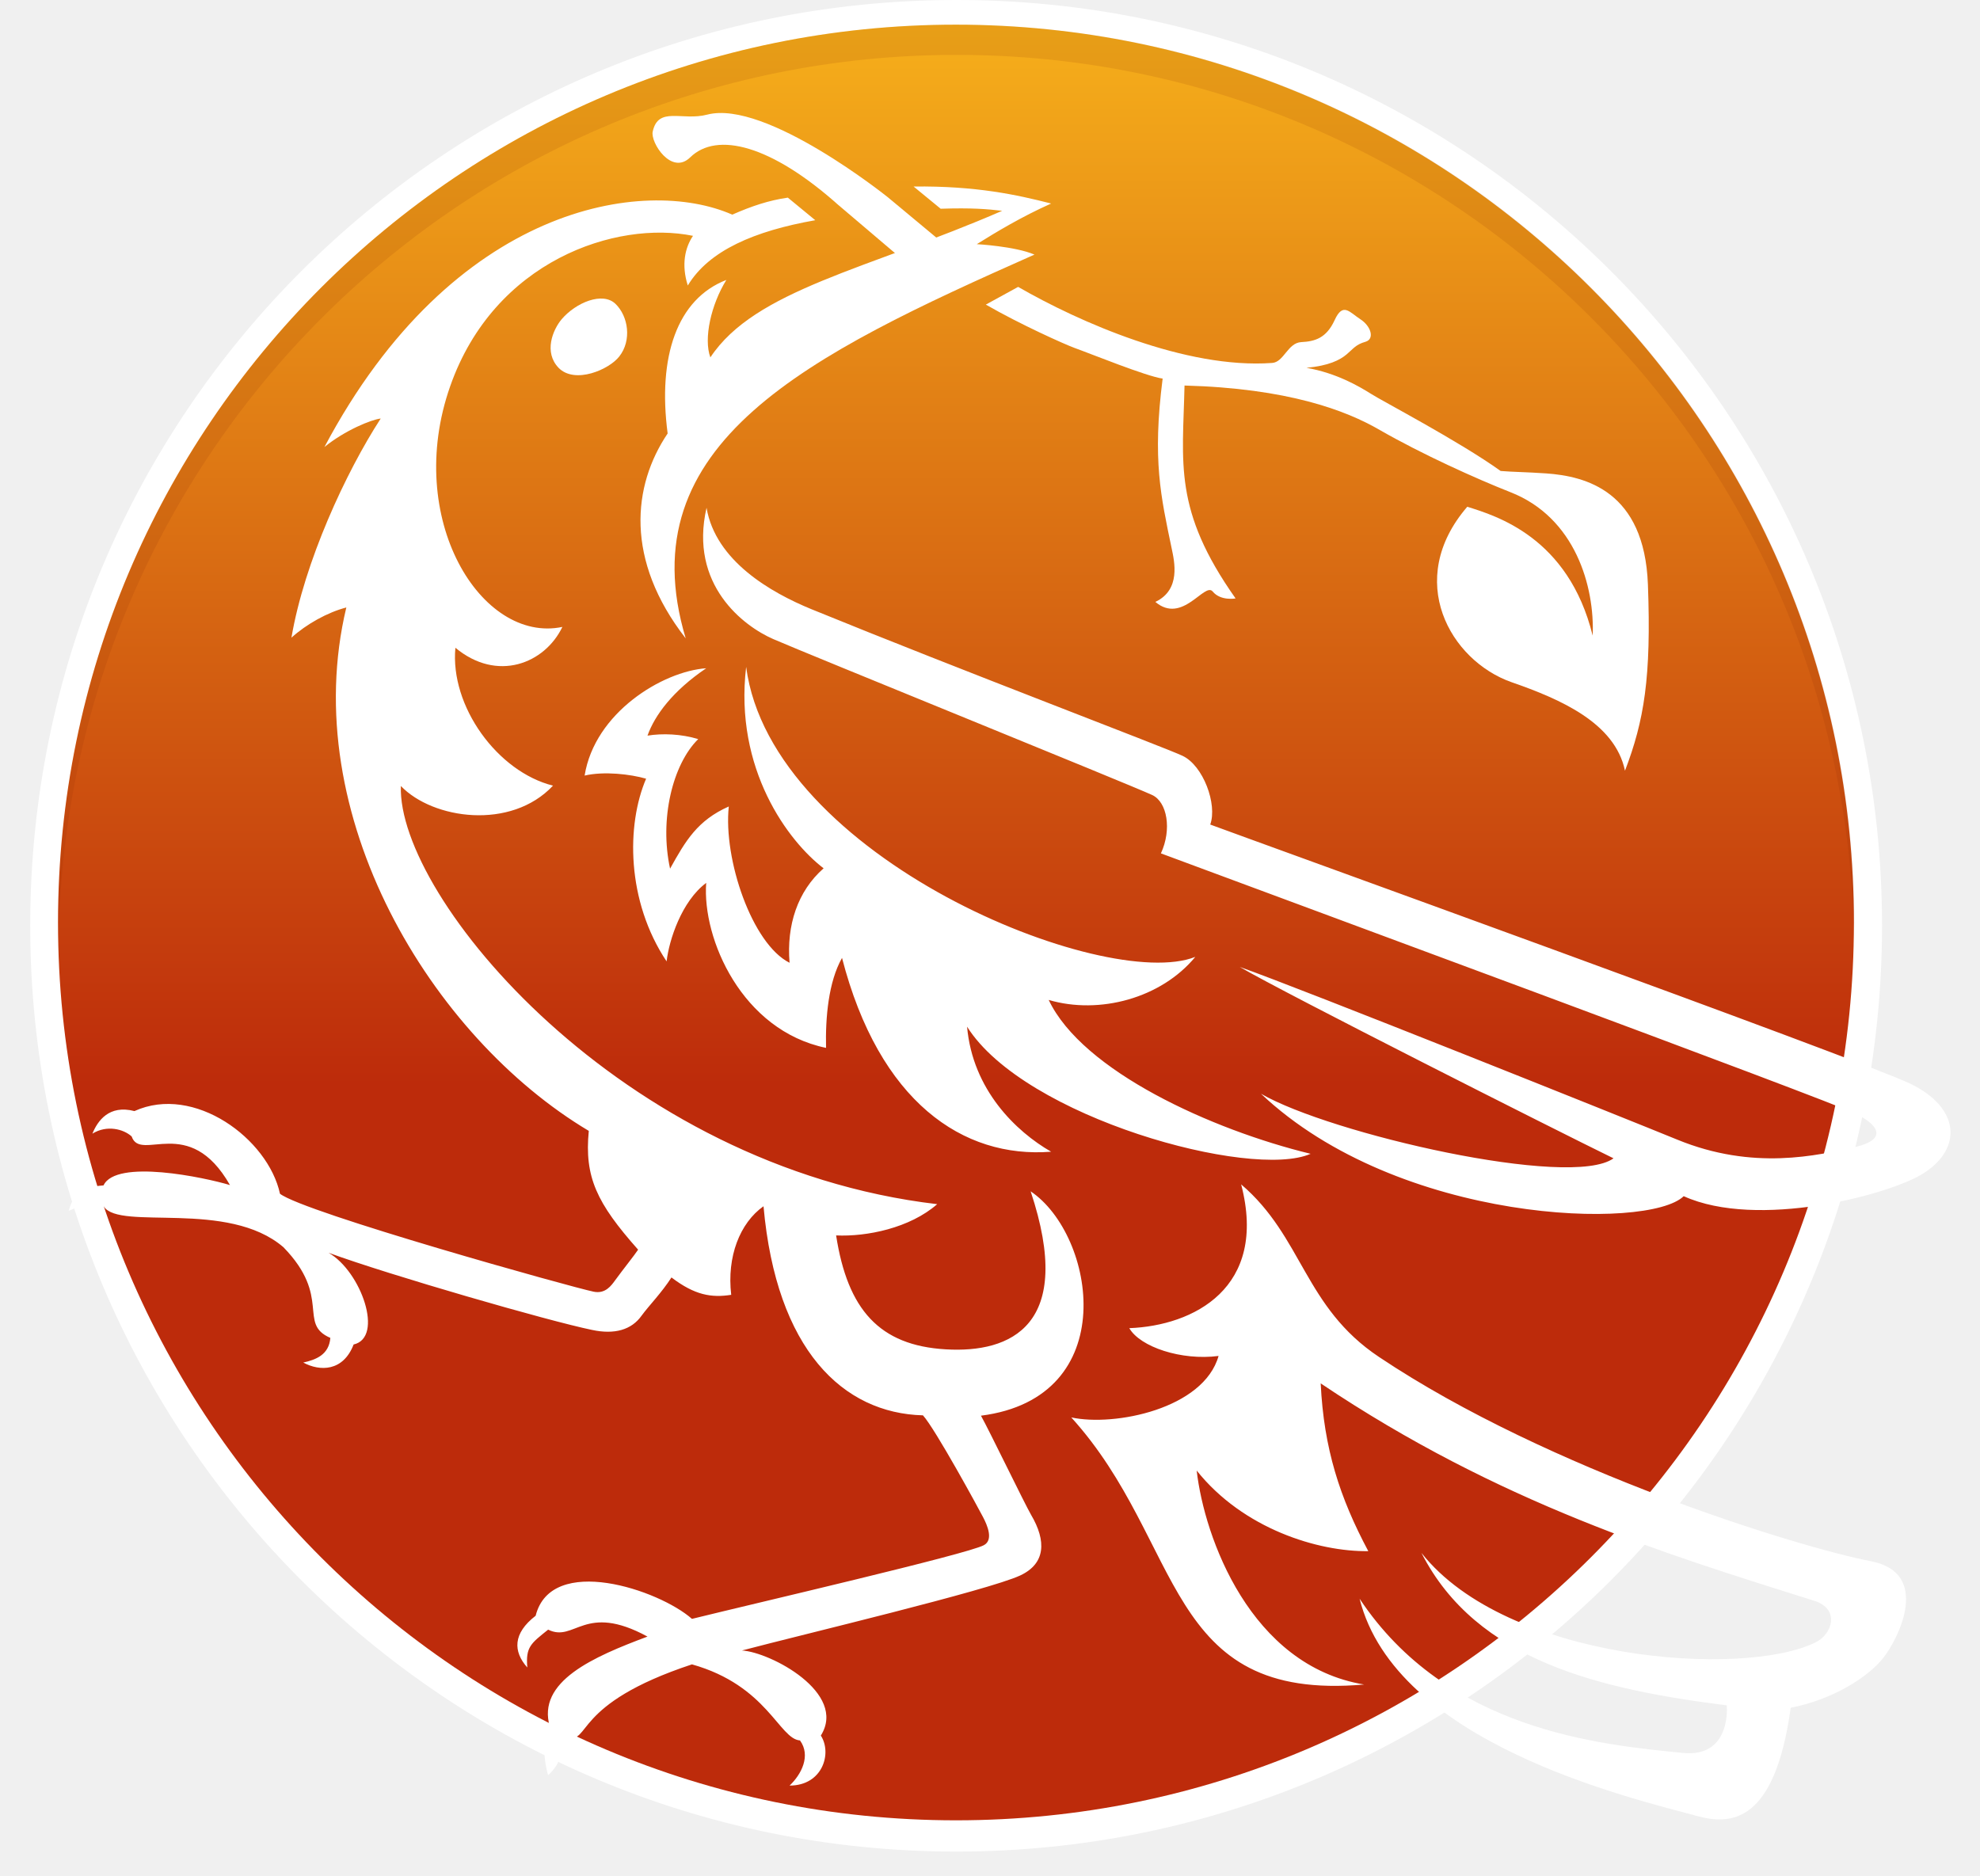
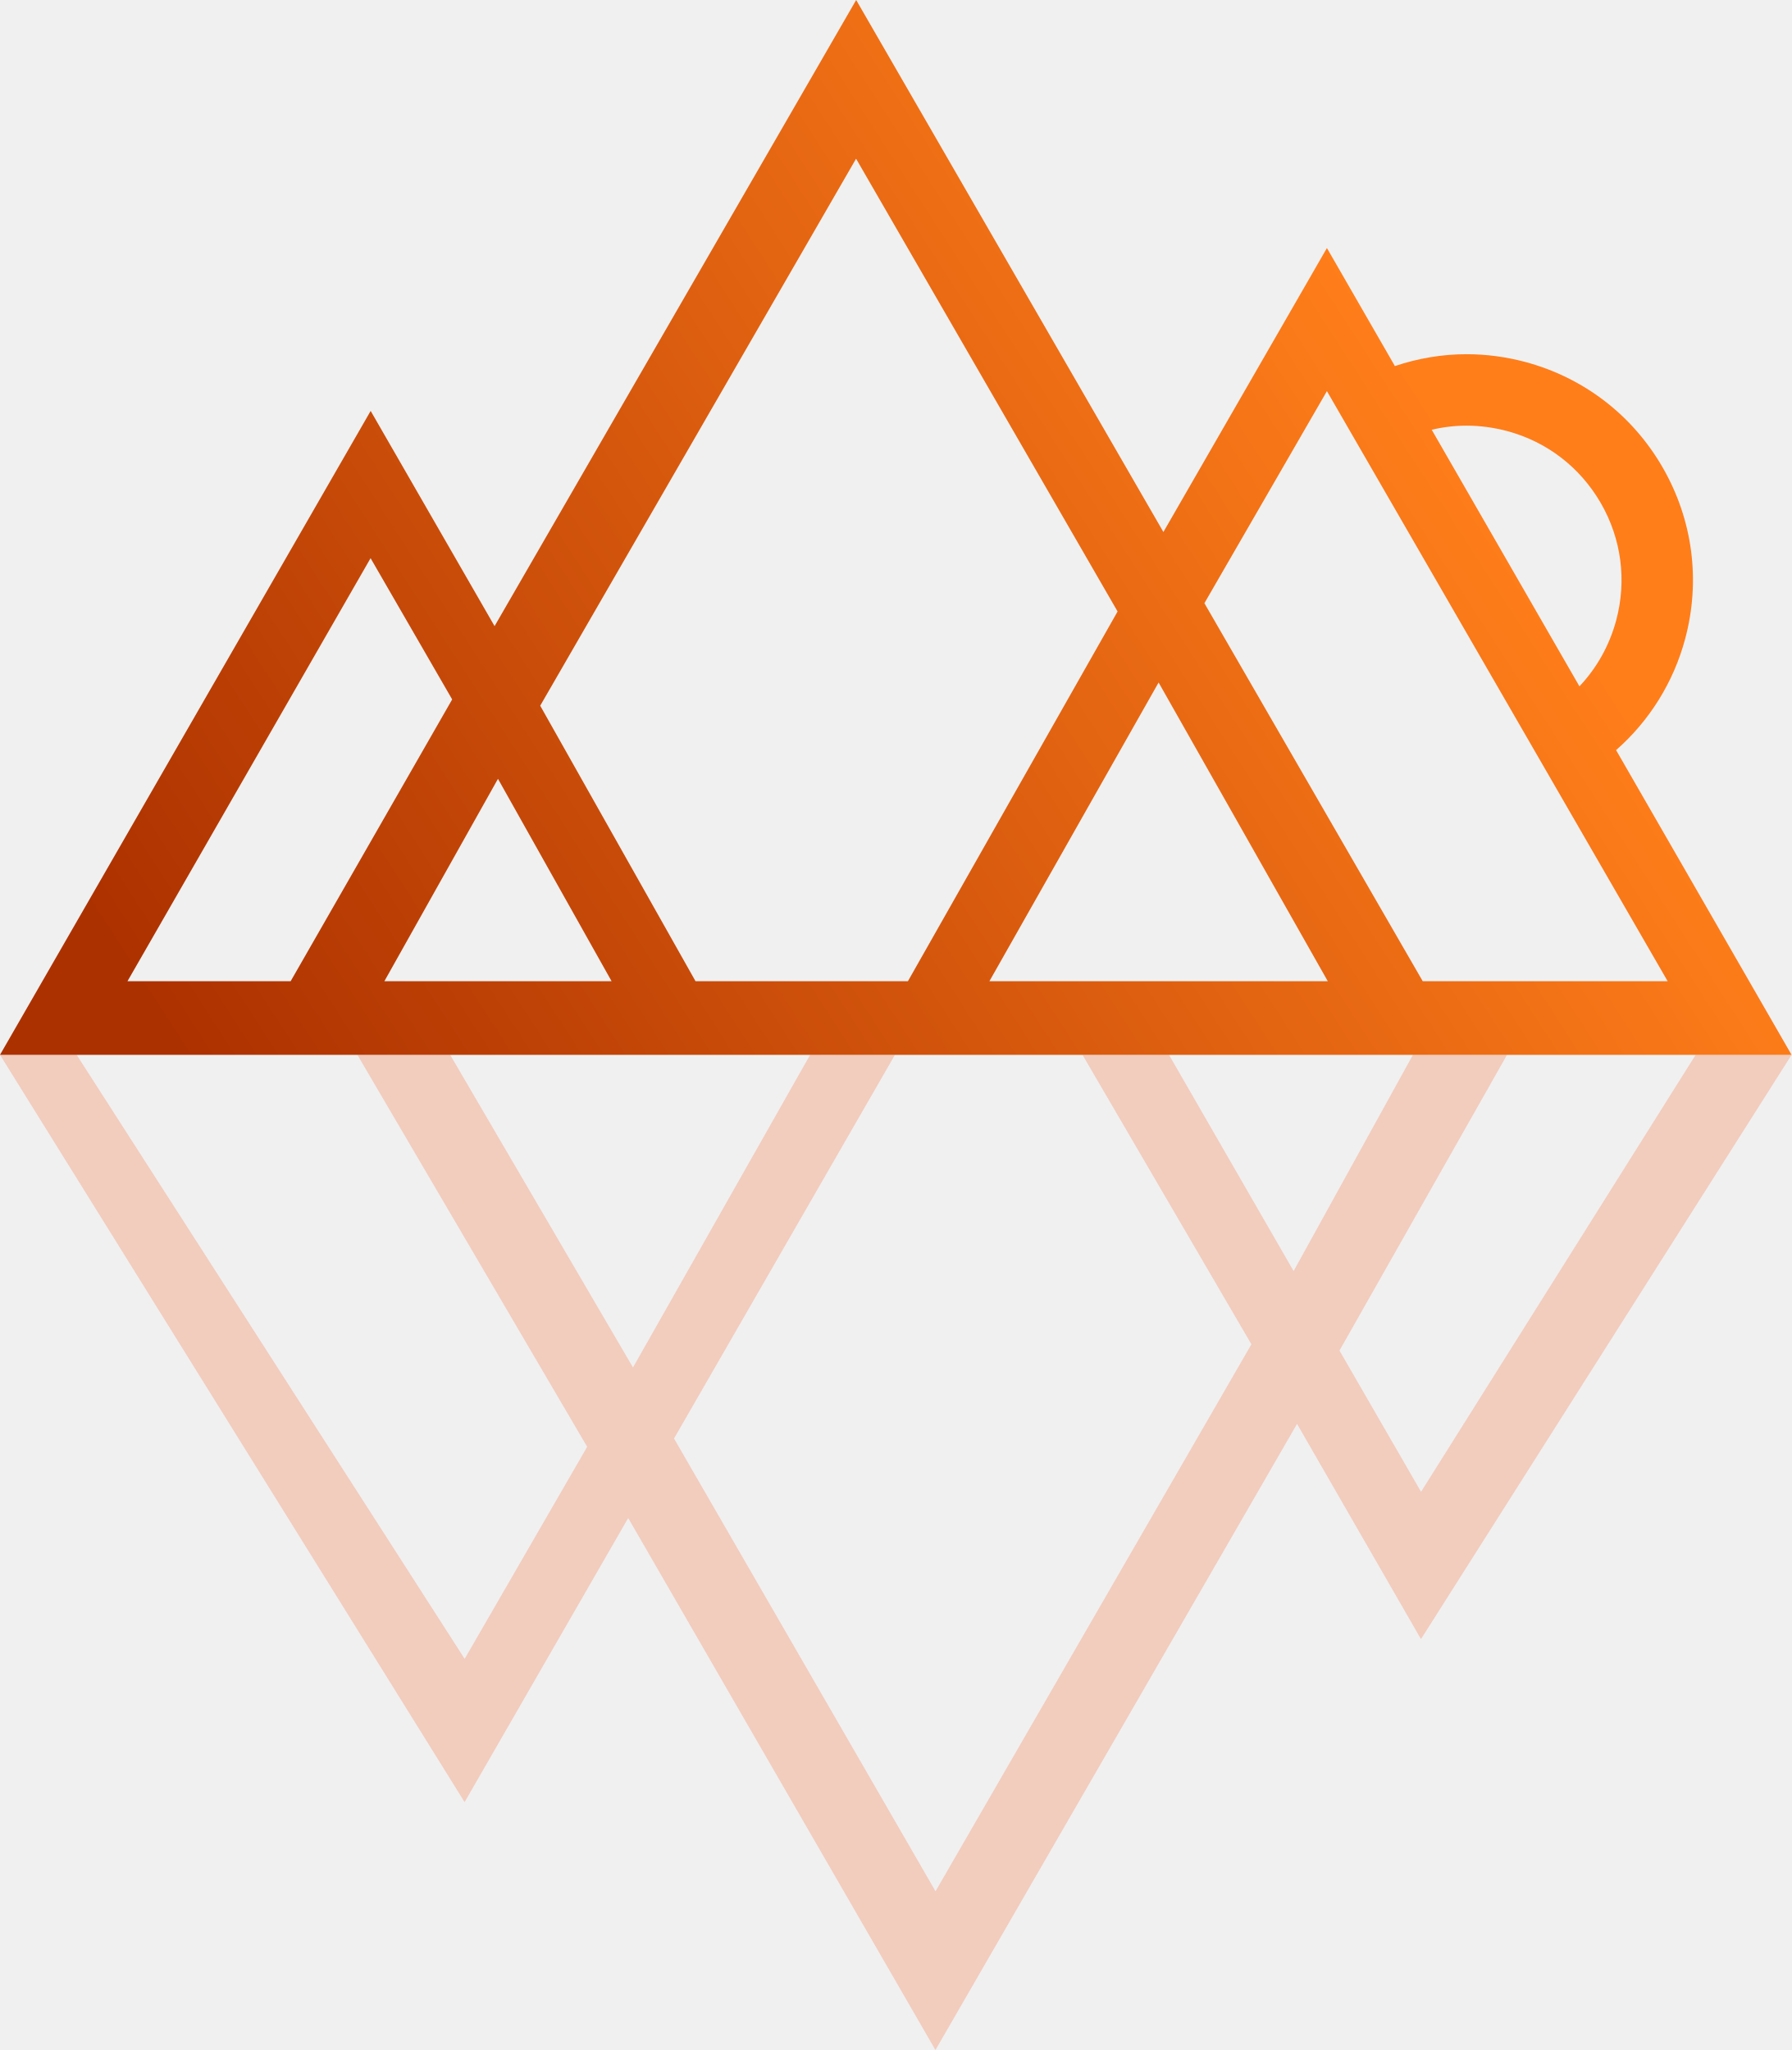
- <svg xmlns="http://www.w3.org/2000/svg" width="57" height="54" viewBox="0 0 57 54" fill="none">
-   <path d="M54.18 26.65C54.18 41.37 42.25 53.31 27.53 53.31C12.81 53.31 0.87 41.38 0.87 26.65C0.87 11.93 12.8 6.27682e-06 27.53 6.27682e-06C42.24 -0.01 54.18 11.93 54.18 26.65Z" fill="white" />
-   <path d="M53.37 26.57C53.37 40.84 41.79 52.41 27.52 52.41C13.25 52.41 1.67 40.84 1.67 26.56C1.67 12.29 13.24 0.71 27.52 0.71C41.79 0.72 53.37 12.29 53.37 26.57Z" fill="url(#paint0_linear_15_151)" />
-   <path opacity="0.12" d="M27.54 1.58C41.67 1.58 53.14 12.92 53.37 26.99C53.37 26.85 53.38 26.7 53.38 26.56C53.38 12.29 41.81 0.71 27.53 0.71C13.26 0.71 1.68 12.28 1.68 26.56C1.68 26.7 1.69 26.85 1.69 26.99C1.94 12.92 13.41 1.58 27.54 1.58Z" fill="#822000" />
-   <path d="M16.17 9.19C16.58 8.71 17.35 8.39 17.72 8.75C18.09 9.11 18.19 9.8 17.83 10.26C17.54 10.64 16.55 11.07 16.08 10.59C15.65 10.14 15.91 9.5 16.17 9.19Z" fill="white" />
-   <path d="M48.47 34.44C50.59 35.4 54.37 34.41 55.36 33.79C56.52 33.06 56.41 31.88 54.99 31.2C53.58 30.52 35.8 24.1 34.84 23.74C35.05 23.16 34.64 22.04 34.04 21.76C33.56 21.53 27.62 19.28 23.36 17.54C22.19 17.06 20.6 16.15 20.34 14.62C19.83 16.84 21.41 18.03 22.26 18.4C23.27 18.84 32.45 22.56 33.17 22.89C33.6 23.09 33.74 23.88 33.42 24.57C36.45 25.7 52.68 31.69 53.43 32.07C54.18 32.44 54.25 32.83 53.42 33.02C52.32 33.27 50.47 33.71 48.28 32.81C46.89 32.24 37.4 28.44 35.69 27.84C37.01 28.61 44.73 32.51 46.45 33.35C45.22 34.24 38.28 32.64 36.3 31.49C40.28 35.25 47.46 35.43 48.47 34.44ZM30.19 28.79C31.65 29.22 33.43 28.74 34.41 27.55C31.82 28.58 22.2 24.7 21.48 19.2C21.13 22.15 22.7 24.23 23.71 25C22.96 25.66 22.64 26.64 22.73 27.72C21.65 27.18 20.82 24.74 20.98 23.22C20.08 23.62 19.74 24.2 19.29 25.01C18.98 23.59 19.36 22.01 20.1 21.28C19.61 21.13 19.07 21.11 18.64 21.18C18.85 20.59 19.37 19.89 20.33 19.24C19.07 19.33 17.12 20.52 16.83 22.33C17.39 22.2 18.15 22.29 18.6 22.42C18.03 23.75 18.03 25.94 19.19 27.68C19.26 27.07 19.62 25.95 20.33 25.42C20.21 27.03 21.36 29.67 23.78 30.17C23.76 29.29 23.85 28.27 24.24 27.58C25.31 31.72 27.72 33.36 30.26 33.16C29.25 32.58 28 31.38 27.84 29.56C29.49 32.18 36.03 33.97 37.73 33.22C34.89 32.53 31.16 30.84 30.19 28.79ZM27.08 6.01C27.98 5.98 28.43 6.02 28.85 6.07C24.96 7.76 21.74 8.34 20.45 10.29C20.25 9.75 20.47 8.77 20.91 8.06C19.49 8.61 18.93 10.27 19.22 12.48C18.21 13.98 17.98 16.12 19.74 18.38C18.05 12.75 23.27 10.22 29.78 7.33C29.22 7.09 28.12 7.03 28.12 7.03C28.68 6.68 29.41 6.24 30.26 5.86C29.28 5.61 28.11 5.35 26.3 5.37L27.08 6.01ZM32.51 38.24C32.82 38.78 34.01 39.18 35.08 39.04C34.65 40.56 32.09 41.08 30.84 40.81C34.12 44.43 33.48 49.01 39.27 48.5C36 47.96 34.67 44.27 34.45 42.34C35.79 44.02 37.95 44.68 39.39 44.66C38.57 43.12 38.11 41.71 38.02 39.83C43.17 43.29 47.98 44.75 52.23 46.09C52.97 46.32 52.76 47.05 52.26 47.29C50.18 48.31 43.38 47.83 40.92 44.71C42.51 47.83 46.08 48.64 49.71 49.1C49.73 49.31 49.75 50.6 48.45 50.47C46.04 50.23 41.66 49.82 39.14 46.03C40.18 50.18 46.87 51.75 48.87 52.29C49.8 52.54 51.09 52.53 51.55 49.17C52.78 48.93 53.78 48.28 54.21 47.74C54.65 47.19 55.61 45.29 53.86 44.95C51.83 44.56 44.6 42.35 39.7 39.07C37.54 37.63 37.51 35.62 35.73 34.1C36.51 37.09 34.35 38.17 32.51 38.24ZM29.67 34.3C30.96 38.17 29.09 38.96 27.23 38.85C25.31 38.74 24.4 37.7 24.07 35.57C24.95 35.61 26.19 35.36 26.98 34.67C17.87 33.6 11.43 25.83 11.54 22.63C12.46 23.59 14.71 23.91 15.92 22.62C14.32 22.22 12.95 20.33 13.11 18.65C14.31 19.65 15.68 19.11 16.19 18.05C13.85 18.54 11.62 14.93 12.96 11.12C14.23 7.5 17.74 6.34 19.95 6.79C19.72 7.13 19.61 7.62 19.8 8.22C20.41 7.21 21.72 6.65 23.47 6.34L22.68 5.69C22.13 5.77 21.65 5.93 21.08 6.18C18.56 5.07 13.05 5.88 9.34 12.87C9.93 12.39 10.69 12.08 10.96 12.05C9.96 13.59 8.76 16.18 8.39 18.36C8.82 17.97 9.43 17.63 9.97 17.49C8.54 23.46 12.42 29.86 16.95 32.56C16.82 33.89 17.18 34.64 18.37 35.98C18.28 36.12 17.92 36.57 17.71 36.86C17.6 37.01 17.43 37.26 17.09 37.19C16.49 37.07 8.75 34.91 8.06 34.37C7.72 32.79 5.59 31.21 3.87 31.99C3.14 31.8 2.81 32.27 2.66 32.64C3.08 32.38 3.56 32.51 3.79 32.72C4.05 33.48 5.44 32.05 6.62 34.12C5.89 33.9 3.34 33.36 2.98 34.13C2.66 34.16 2.15 34.17 1.98 34.86C2.39 34.68 2.71 34.65 2.99 34.74C3.45 35.44 6.56 34.53 8.16 35.91C9.56 37.35 8.56 38.11 9.51 38.52C9.47 39.01 9.09 39.15 8.73 39.23C9.21 39.49 9.88 39.49 10.18 38.71C11.06 38.51 10.4 36.61 9.46 36.07C11.24 36.72 15.78 38.03 17.04 38.29C17.69 38.43 18.18 38.29 18.47 37.88C18.69 37.58 19.04 37.23 19.33 36.78C20 37.29 20.48 37.37 21.05 37.28C20.92 36.18 21.3 35.21 21.98 34.73C22.35 38.87 24.27 40.69 26.57 40.75C26.93 41.15 28.17 43.43 28.3 43.68C28.42 43.91 28.61 44.34 28.32 44.49C27.83 44.75 21.83 46.14 19.92 46.61C18.97 45.77 15.87 44.73 15.42 46.52C14.76 47.03 14.77 47.55 15.18 48.01C15.13 47.42 15.28 47.32 15.78 46.92C16.55 47.3 16.82 46.13 18.64 47.12C17.09 47.7 15.44 48.41 15.83 49.72C15.6 49.99 15.65 50.69 15.78 51.11C16.05 50.87 16.2 50.54 16.31 50.02C17.02 50.22 16.44 49.07 19.92 47.92C22.09 48.53 22.43 50.07 23.03 50.11C23.35 50.55 23.07 51.09 22.73 51.41C23.68 51.41 23.96 50.48 23.63 49.97C24.4 48.74 22.18 47.57 21.36 47.52C23.1 47.06 28.45 45.79 29.37 45.36C30.1 45.02 30.13 44.37 29.68 43.61C29.49 43.28 28.48 41.19 28.24 40.76C32.32 40.24 31.54 35.56 29.67 34.3Z" fill="white" />
-   <path d="M47.44 16.83C47.34 14.14 45.65 13.71 44.51 13.63C43.92 13.59 43.56 13.59 43.2 13.56C42 12.7 39.76 11.53 39.47 11.34C39.12 11.12 38.47 10.74 37.61 10.59C38.25 10.53 38.57 10.37 38.77 10.2C38.97 10.03 39.03 9.92 39.31 9.84C39.58 9.76 39.47 9.39 39.16 9.19C38.85 8.99 38.66 8.69 38.42 9.22C38.18 9.74 37.85 9.83 37.46 9.85C37.07 9.87 36.96 10.43 36.62 10.45C34.14 10.63 31.06 9.27 29.31 8.26L28.38 8.77C29.37 9.34 30.64 9.91 30.94 10.02C31.39 10.18 33.01 10.84 33.47 10.9C33.17 13.25 33.42 14.3 33.73 15.79C33.81 16.17 34 16.98 33.26 17.33C34.04 17.99 34.68 16.75 34.91 17.03C35.14 17.31 35.57 17.23 35.57 17.23C33.77 14.68 34.05 13.35 34.1 11.1C37.06 11.18 38.74 11.81 39.72 12.38C40.94 13.08 42.49 13.78 43.48 14.17C45.35 14.9 45.91 16.89 45.85 18.3C45.15 15.46 43.06 14.85 42.24 14.59C40.42 16.7 41.75 19.02 43.51 19.64C44.92 20.13 46.49 20.81 46.78 22.19C47.33 20.75 47.54 19.51 47.44 16.83Z" fill="white" />
-   <path d="M24.12 5.89C22.2 4.18 20.64 3.78 19.87 4.53C19.33 5.06 18.72 4.1 18.79 3.79C18.95 3.05 19.64 3.49 20.36 3.3C22.05 2.86 25.56 5.68 25.56 5.68L26.99 6.87L25.85 7.36L24.12 5.89Z" fill="white" />
+ <svg xmlns="http://www.w3.org/2000/svg" width="180" height="206" viewBox="0 0 180 206" fill="none">
+   <path opacity="0.33" d="M0 105.999L46.677 181.085L46.685 181.076L63.115 152.54L93.985 206L130.316 143.08L142.766 164.708L180 106L170.365 105.999L142.774 149.91L134.577 135.716L151.411 105.999H141.961L129.97 127.73L117.449 105.999H108.761L125.731 135.085L93.993 190.053L67.718 144.553L89.915 105.999H81.396L63.597 137.417L45.226 105.999H35.909L58.995 145.386L46.685 166.698L7.701 105.999H0Z" fill="#F68254" />
+   <path d="M162.37 75.377C165.71 72.449 168.139 68.565 169.304 64.217C170.883 58.352 170.076 52.224 167.043 46.964C164.009 41.704 159.109 37.943 153.244 36.373C151.306 35.856 149.325 35.593 147.335 35.593C144.906 35.593 142.469 36.005 140.146 36.785L133.317 24.924L116.888 53.46L86.02 0L49.69 62.919L37.241 41.292L0 105.999H180L162.37 75.377ZM147.335 42.773C148.694 42.773 150.061 42.957 151.394 43.308C155.392 44.369 158.74 46.938 160.827 50.541C162.905 54.135 163.457 58.326 162.379 62.341C161.695 64.874 160.432 67.119 158.688 68.969L143.846 43.185C144.994 42.913 146.178 42.773 147.344 42.773H147.335ZM12.808 98.6L37.233 56.09L45.43 70.284L29.202 98.6H12.808ZM50.032 78.261L61.447 98.6H38.618L50.032 78.261ZM69.88 98.6L54.275 70.915L86.011 15.947L112.285 61.447L91.219 98.6H69.88ZM116.406 68.583L133.404 98.6H99.407L116.406 68.583ZM142.943 98.6L121.008 60.614L133.317 39.302L167.551 98.6H142.943Z" fill="url(#paint0_linear_10869_73540)" />
  <defs>
-     <linearGradient id="paint0_linear_15_151" x1="27.52" y1="-2.056" x2="27.52" y2="31.231" gradientUnits="userSpaceOnUse">
-       <stop stop-color="#FBBB1C" />
-       <stop offset="1" stop-color="#BD2B0B" />
+     <linearGradient id="paint0_linear_10869_73540" x1="13" y1="98" x2="131.5" y2="21.5" gradientUnits="userSpaceOnUse">
+       <stop stop-color="#AC3100" />
+       <stop offset="1" stop-color="#FF7E1A" />
    </linearGradient>
  </defs>
</svg>
